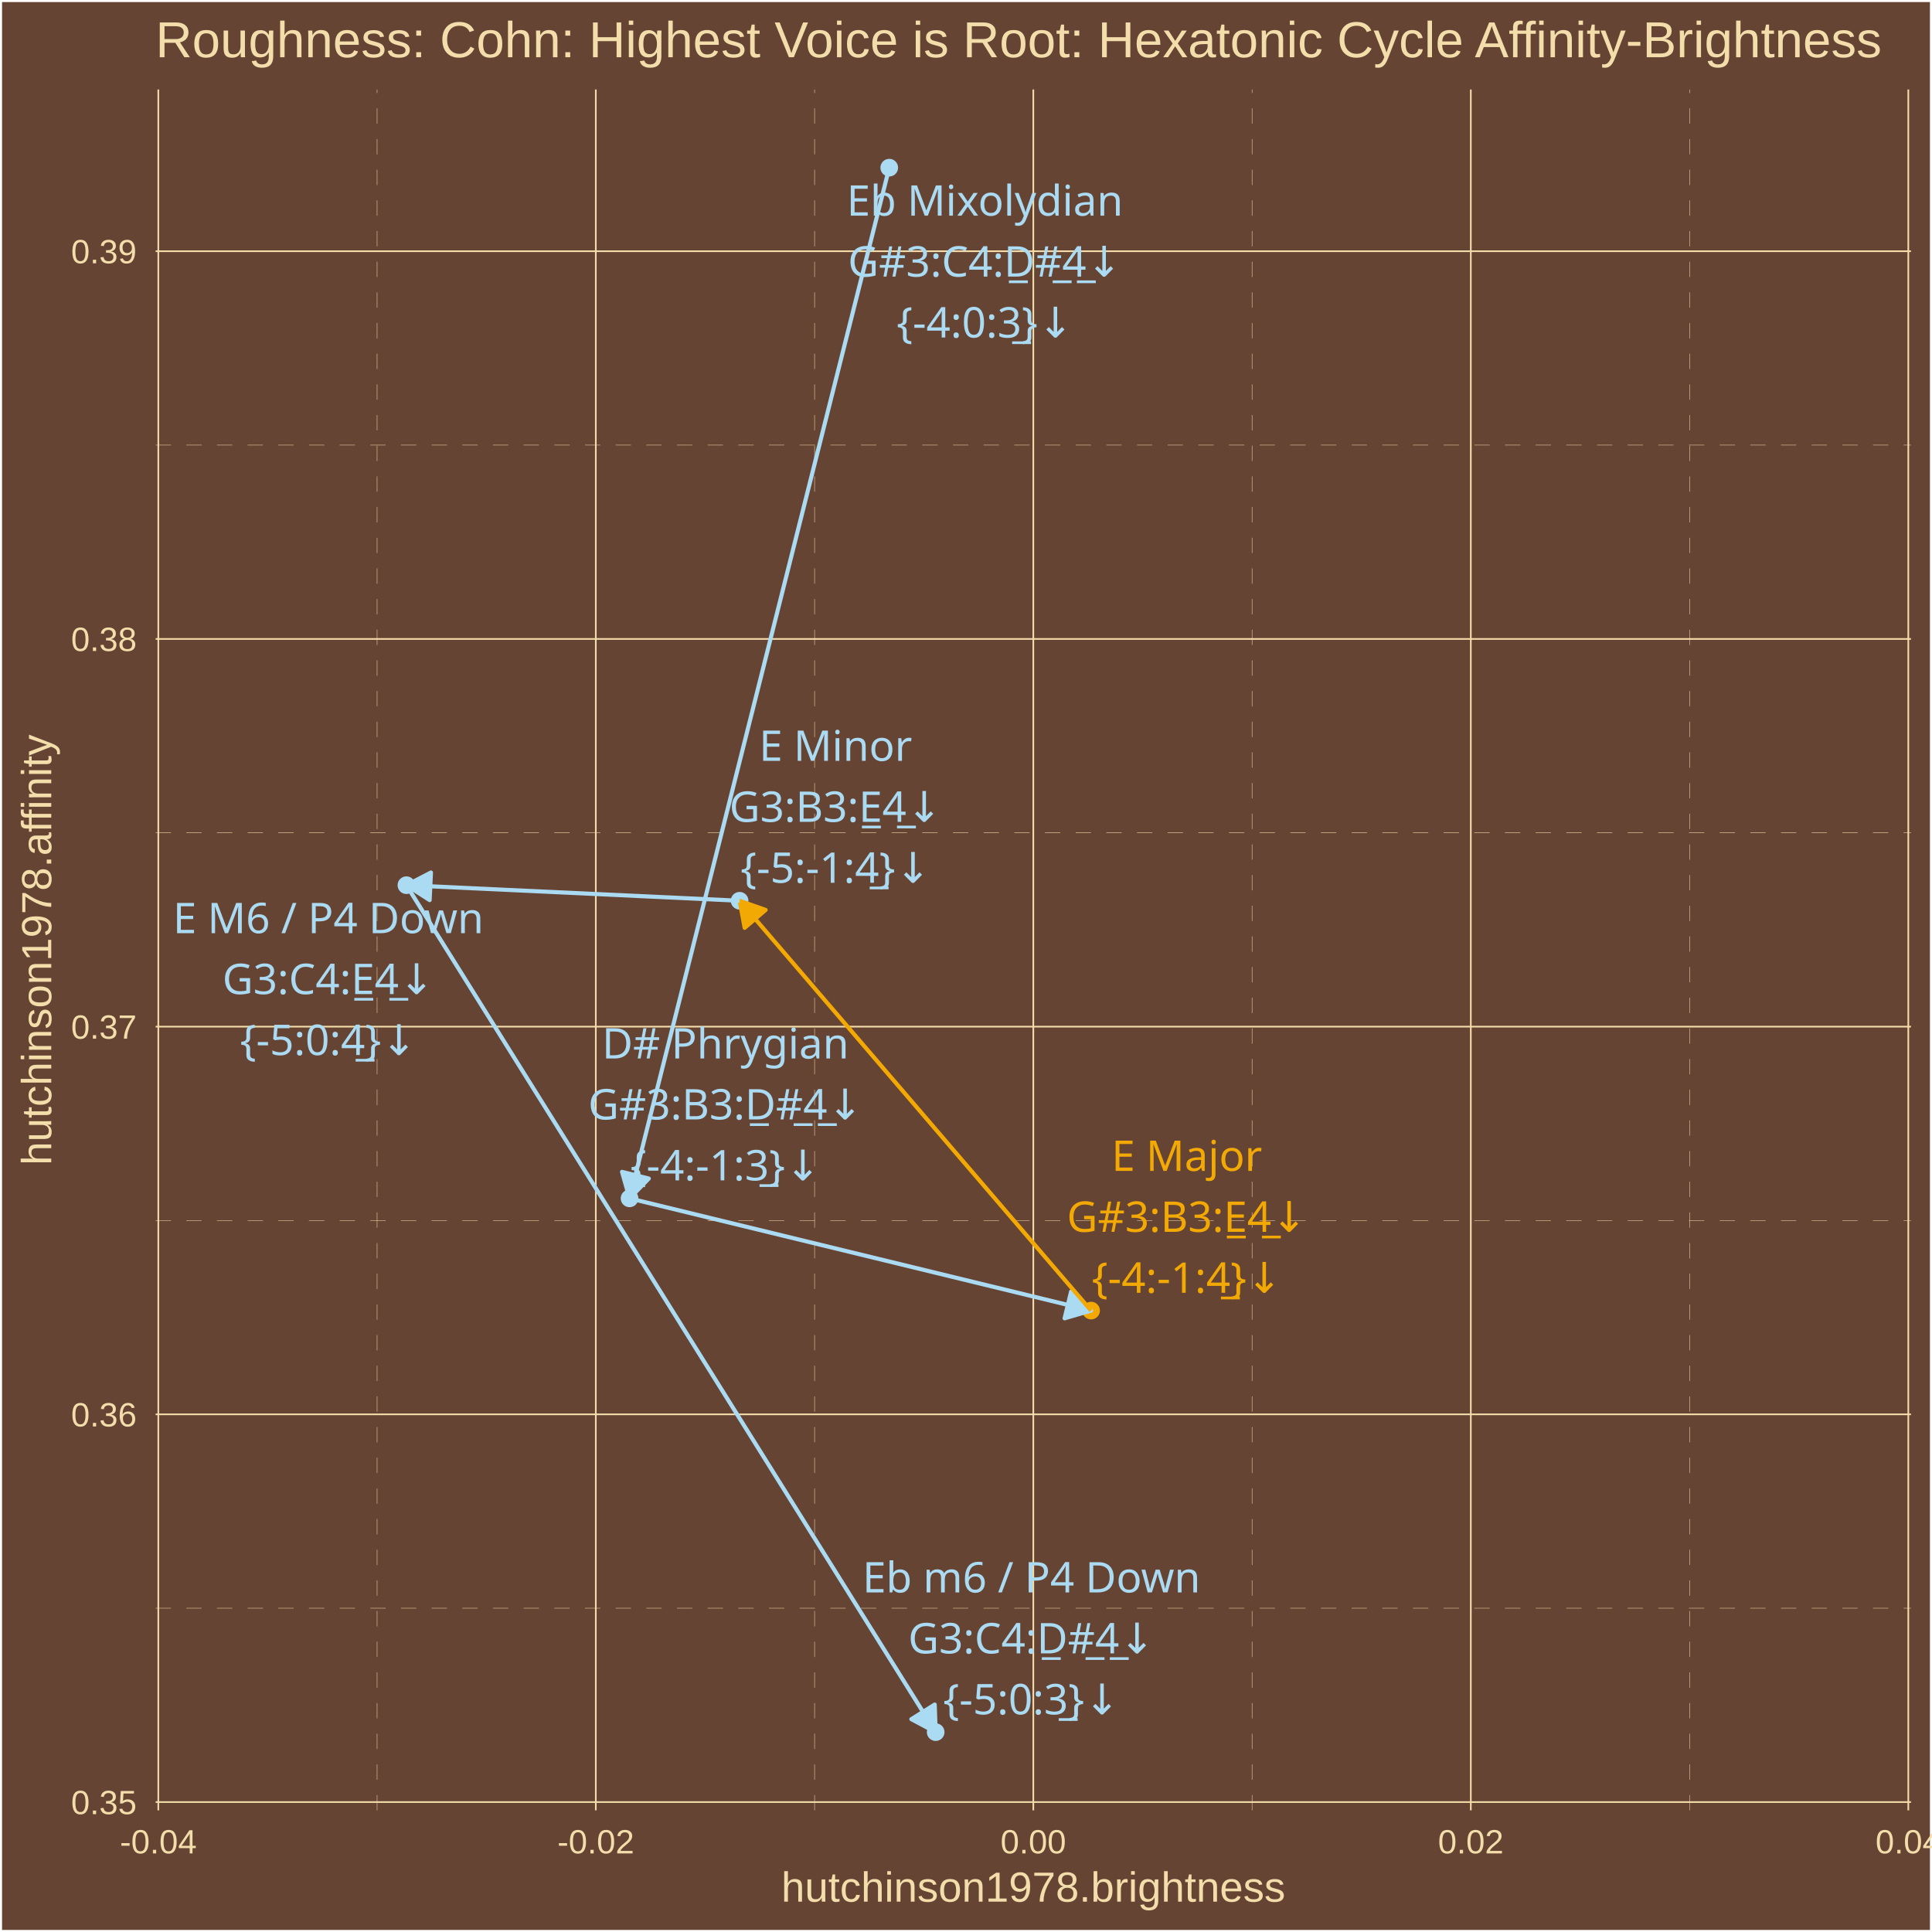
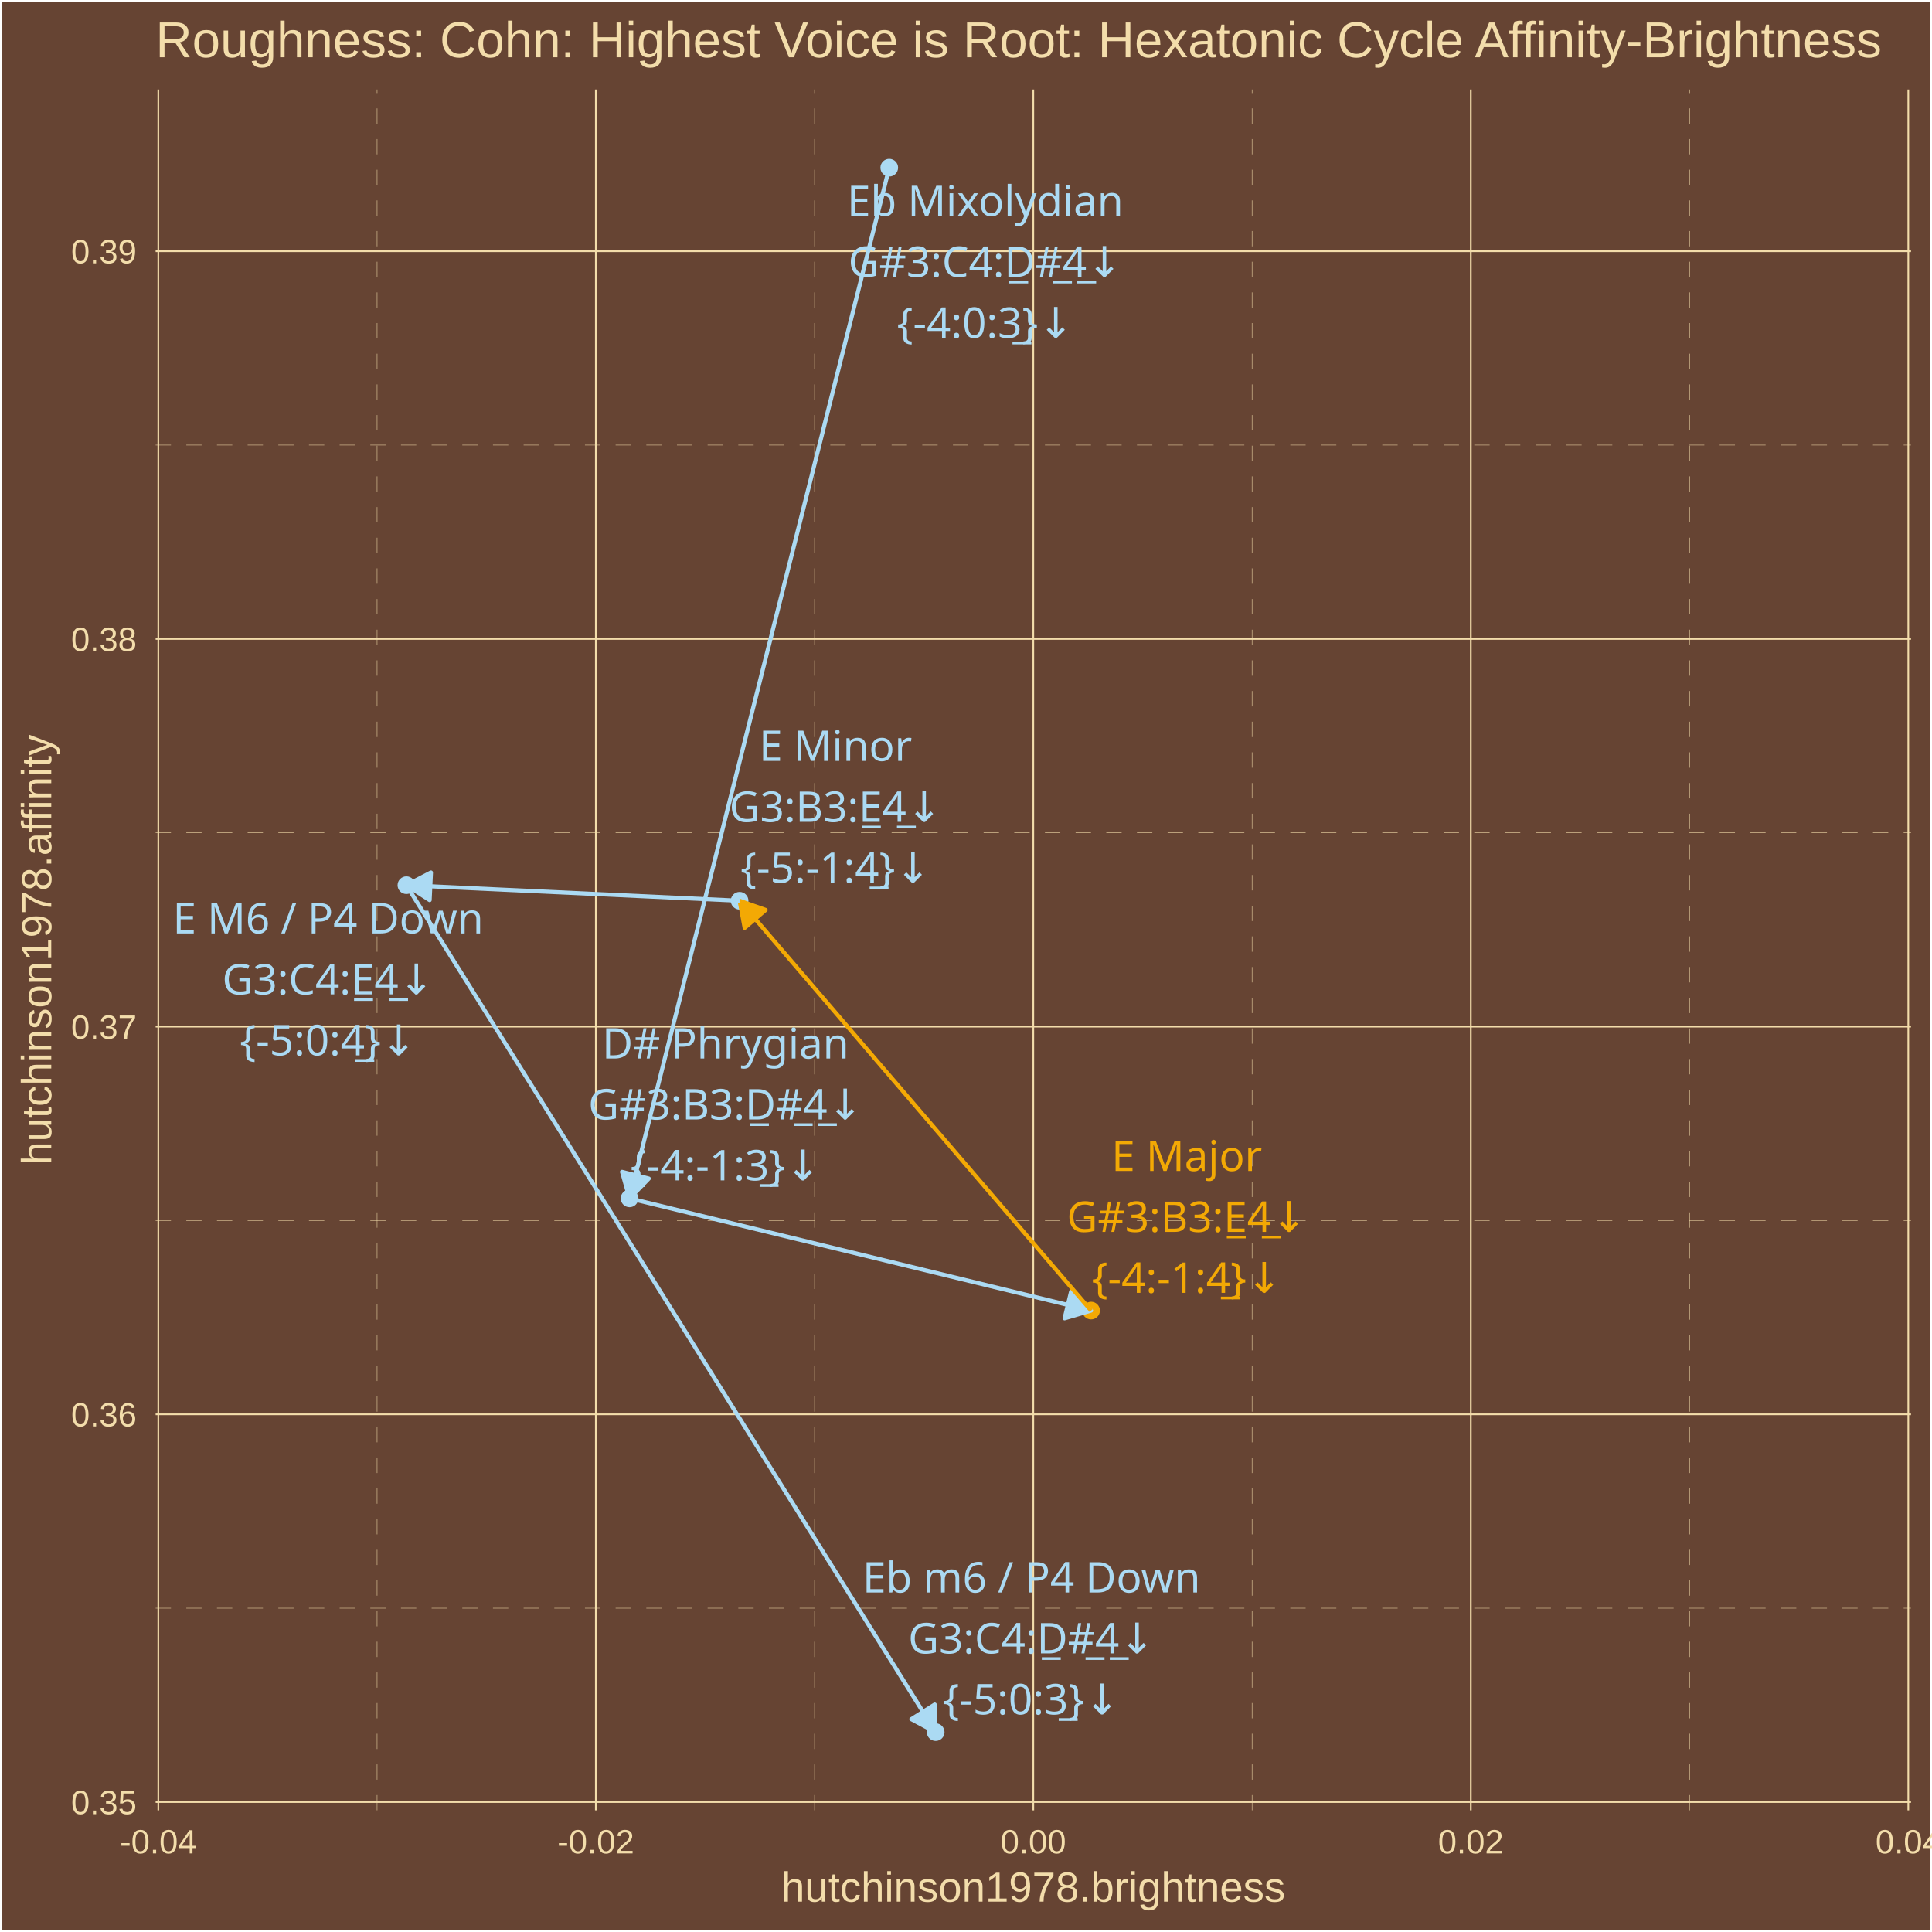
<svg xmlns="http://www.w3.org/2000/svg" class="svglite" width="504.00pt" height="504.00pt" viewBox="0 0 504.00 504.00">
  <defs>
    <style type="text/css">
    .svglite line, .svglite polyline, .svglite polygon, .svglite path, .svglite rect, .svglite circle {
      fill: none;
      stroke: #000000;
      stroke-linecap: round;
      stroke-linejoin: round;
      stroke-miterlimit: 10.00;
    }
    .svglite text {
      white-space: pre;
    }
  </style>
  </defs>
  <rect width="100%" height="100%" style="stroke: none; fill: #664433;" />
  <defs>
    <clipPath id="cpMC4wMHw1MDQuMDB8MC4wMHw1MDQuMDA=">
      <rect x="0.00" y="0.00" width="504.00" height="504.00" />
    </clipPath>
  </defs>
  <g clip-path="url(#cpMC4wMHw1MDQuMDB8MC4wMHw1MDQuMDA=)">
    <rect x="0.00" y="-0" width="504.00" height="504.00" style="stroke-width: 1.07; stroke: #FFFFFF; fill: #664433;" />
  </g>
  <defs>
    <clipPath id="cpNDAuNjB8NDk4LjUyfDIzLjM0fDQ3Mi4yNw==">
      <rect x="40.60" y="23.34" width="457.92" height="448.93" />
    </clipPath>
  </defs>
  <g clip-path="url(#cpNDAuNjB8NDk4LjUyfDIzLjM0fDQ3Mi4yNw==)">
    <rect x="40.60" y="23.34" width="457.92" height="448.93" style="stroke-width: 1.07; stroke: none; fill: #664433;" />
    <polyline points="40.60,419.53 498.52,419.53 " style="stroke-width: 0.11; stroke: #F3DDAB; stroke-dasharray: 4.00,4.00; stroke-linecap: butt;" />
    <polyline points="40.60,318.39 498.52,318.39 " style="stroke-width: 0.11; stroke: #F3DDAB; stroke-dasharray: 4.00,4.00; stroke-linecap: butt;" />
    <polyline points="40.60,217.25 498.52,217.25 " style="stroke-width: 0.11; stroke: #F3DDAB; stroke-dasharray: 4.00,4.00; stroke-linecap: butt;" />
    <polyline points="40.60,116.11 498.52,116.11 " style="stroke-width: 0.11; stroke: #F3DDAB; stroke-dasharray: 4.00,4.00; stroke-linecap: butt;" />
    <polyline points="98.37,472.27 98.37,23.34 " style="stroke-width: 0.11; stroke: #F3DDAB; stroke-dasharray: 4.00,4.00; stroke-linecap: butt;" />
    <polyline points="212.50,472.27 212.50,23.34 " style="stroke-width: 0.11; stroke: #F3DDAB; stroke-dasharray: 4.00,4.00; stroke-linecap: butt;" />
    <polyline points="326.63,472.27 326.63,23.34 " style="stroke-width: 0.11; stroke: #F3DDAB; stroke-dasharray: 4.00,4.00; stroke-linecap: butt;" />
    <polyline points="440.76,472.27 440.76,23.34 " style="stroke-width: 0.11; stroke: #F3DDAB; stroke-dasharray: 4.00,4.00; stroke-linecap: butt;" />
    <polyline points="40.60,470.10 498.52,470.10 " style="stroke-width: 0.43; stroke: #F3DDAB; stroke-linecap: butt;" />
    <polyline points="40.60,368.96 498.52,368.96 " style="stroke-width: 0.43; stroke: #F3DDAB; stroke-linecap: butt;" />
    <polyline points="40.60,267.82 498.52,267.82 " style="stroke-width: 0.43; stroke: #F3DDAB; stroke-linecap: butt;" />
    <polyline points="40.60,166.68 498.52,166.68 " style="stroke-width: 0.43; stroke: #F3DDAB; stroke-linecap: butt;" />
    <polyline points="40.60,65.53 498.52,65.53 " style="stroke-width: 0.43; stroke: #F3DDAB; stroke-linecap: butt;" />
    <polyline points="41.30,472.27 41.30,23.34 " style="stroke-width: 0.43; stroke: #F3DDAB; stroke-linecap: butt;" />
    <polyline points="155.43,472.27 155.43,23.34 " style="stroke-width: 0.43; stroke: #F3DDAB; stroke-linecap: butt;" />
    <polyline points="269.56,472.27 269.56,23.34 " style="stroke-width: 0.43; stroke: #F3DDAB; stroke-linecap: butt;" />
    <polyline points="383.69,472.27 383.69,23.34 " style="stroke-width: 0.43; stroke: #F3DDAB; stroke-linecap: butt;" />
    <polyline points="497.82,472.27 497.82,23.34 " style="stroke-width: 0.43; stroke: #F3DDAB; stroke-linecap: butt;" />
    <circle cx="231.98" cy="43.74" r="1.95" style="stroke-width: 0.71; stroke: #ABDAF3; fill: #ABDAF3;" />
    <circle cx="164.23" cy="312.62" r="1.95" style="stroke-width: 0.71; stroke: #ABDAF3; fill: #ABDAF3;" />
    <circle cx="284.63" cy="341.89" r="1.95" style="stroke-width: 0.71; stroke: #F3A904; fill: #F3A904;" />
    <circle cx="192.94" cy="234.98" r="1.95" style="stroke-width: 0.71; stroke: #ABDAF3; fill: #ABDAF3;" />
    <circle cx="106.02" cy="230.92" r="1.95" style="stroke-width: 0.71; stroke: #ABDAF3; fill: #ABDAF3;" />
    <circle cx="244.09" cy="451.86" r="1.95" style="stroke-width: 0.71; stroke: #ABDAF3; fill: #ABDAF3;" />
    <line x1="231.98" y1="43.74" x2="164.23" y2="312.62" style="stroke-width: 1.07; stroke: #ABDAF3; stroke-linecap: butt;" />
    <polygon points="162.27,305.70 164.23,312.62 169.25,307.45 " style="stroke-width: 1.07; stroke: #ABDAF3; stroke-linecap: butt; fill: #ABDAF3;" />
    <line x1="164.23" y1="312.62" x2="284.63" y2="341.89" style="stroke-width: 1.07; stroke: #ABDAF3; stroke-linecap: butt;" />
    <polygon points="277.72,343.91 284.63,341.89 279.42,336.92 " style="stroke-width: 1.07; stroke: #ABDAF3; stroke-linecap: butt; fill: #ABDAF3;" />
    <line x1="284.63" y1="341.89" x2="192.94" y2="234.98" style="stroke-width: 1.07; stroke: #F3A904; stroke-linecap: butt;" />
    <polygon points="199.73,237.37 192.94,234.98 194.26,242.05 " style="stroke-width: 1.07; stroke: #F3A904; stroke-linecap: butt; fill: #F3A904;" />
    <line x1="192.94" y1="234.98" x2="106.02" y2="230.92" style="stroke-width: 1.07; stroke: #ABDAF3; stroke-linecap: butt;" />
    <polygon points="112.42,227.61 106.02,230.92 112.08,234.81 " style="stroke-width: 1.07; stroke: #ABDAF3; stroke-linecap: butt; fill: #ABDAF3;" />
    <line x1="106.02" y1="230.92" x2="244.09" y2="451.86" style="stroke-width: 1.07; stroke: #ABDAF3; stroke-linecap: butt;" />
    <polygon points="237.74,448.48 244.09,451.86 243.84,444.66 " style="stroke-width: 1.07; stroke: #ABDAF3; stroke-linecap: butt; fill: #ABDAF3;" />
-     <text x="256.92" y="56.26" text-anchor="middle" style="font-size: 11.04px;fill: #ABDAF3; font-family: &quot;Arial Unicode MS&quot;;" textLength="68.66px" lengthAdjust="spacingAndGlyphs">Eb Mixolydian</text>
-     <text x="256.92" y="72.16" text-anchor="middle" style="font-size: 11.04px;fill: #ABDAF3; font-family: &quot;Arial Unicode MS&quot;;" textLength="69.18px" lengthAdjust="spacingAndGlyphs">G#3:C4:D̲#̲4̲↓</text>
-     <text x="256.92" y="88.05" text-anchor="middle" style="font-size: 11.04px;fill: #ABDAF3; font-family: &quot;Arial Unicode MS&quot;;" textLength="43.44px" lengthAdjust="spacingAndGlyphs">{-4:0:3̲}↓</text>
-     <text x="189.25" y="276.13" text-anchor="middle" style="font-size: 11.04px;fill: #ABDAF3; font-family: &quot;Arial Unicode MS&quot;;" textLength="60.70px" lengthAdjust="spacingAndGlyphs">D# Phrygian</text>
-     <text x="189.25" y="292.03" text-anchor="middle" style="font-size: 11.04px;fill: #ABDAF3; font-family: &quot;Arial Unicode MS&quot;;" textLength="68.57px" lengthAdjust="spacingAndGlyphs">G#3:B3:D̲#̲4̲↓</text>
-     <text x="189.25" y="307.93" text-anchor="middle" style="font-size: 11.04px;fill: #ABDAF3; font-family: &quot;Arial Unicode MS&quot;;" textLength="47.12px" lengthAdjust="spacingAndGlyphs">{-4:-1:3̲}↓</text>
-     <text x="309.61" y="305.45" text-anchor="middle" style="font-size: 11.04px;fill: #F3A904; font-family: &quot;Arial Unicode MS&quot;;" textLength="41.07px" lengthAdjust="spacingAndGlyphs">E  Major</text>
-     <text x="309.61" y="321.35" text-anchor="middle" style="font-size: 11.04px;fill: #F3A904; font-family: &quot;Arial Unicode MS&quot;;" textLength="61.83px" lengthAdjust="spacingAndGlyphs">G#3:B3:E̲4̲↓</text>
-     <text x="309.61" y="337.25" text-anchor="middle" style="font-size: 11.04px;fill: #F3A904; font-family: &quot;Arial Unicode MS&quot;;" textLength="47.12px" lengthAdjust="spacingAndGlyphs">{-4:-1:4̲}↓</text>
-     <text x="217.98" y="198.49" text-anchor="middle" style="font-size: 11.04px;fill: #ABDAF3; font-family: &quot;Arial Unicode MS&quot;;" textLength="41.07px" lengthAdjust="spacingAndGlyphs">E  Minor</text>
-     <text x="217.98" y="214.39" text-anchor="middle" style="font-size: 11.04px;fill: #ABDAF3; font-family: &quot;Arial Unicode MS&quot;;" textLength="55.70px" lengthAdjust="spacingAndGlyphs">G3:B3:E̲4̲↓</text>
-     <text x="217.98" y="230.29" text-anchor="middle" style="font-size: 11.04px;fill: #ABDAF3; font-family: &quot;Arial Unicode MS&quot;;" textLength="47.12px" lengthAdjust="spacingAndGlyphs">{-5:-1:4̲}↓</text>
-     <text x="85.65" y="243.44" text-anchor="middle" style="font-size: 11.04px;fill: #ABDAF3; font-family: &quot;Arial Unicode MS&quot;;" textLength="82.77px" lengthAdjust="spacingAndGlyphs">E  M6 / P4 Down</text>
-     <text x="85.65" y="259.33" text-anchor="middle" style="font-size: 11.04px;fill: #ABDAF3; font-family: &quot;Arial Unicode MS&quot;;" textLength="56.30px" lengthAdjust="spacingAndGlyphs">G3:C4:E̲4̲↓</text>
-     <text x="85.65" y="275.23" text-anchor="middle" style="font-size: 11.04px;fill: #ABDAF3; font-family: &quot;Arial Unicode MS&quot;;" textLength="43.44px" lengthAdjust="spacingAndGlyphs">{-5:0:4̲}↓</text>
-     <text x="269.07" y="415.42" text-anchor="middle" style="font-size: 11.04px;fill: #ABDAF3; font-family: &quot;Arial Unicode MS&quot;;" textLength="85.84px" lengthAdjust="spacingAndGlyphs">Eb m6 / P4 Down</text>
+     <text x="257.01" y="56.34" text-anchor="middle" style="font-size: 11.04px;fill: #ABDAF3; font-family: &quot;Arial Unicode MS&quot;;" textLength="68.66px" lengthAdjust="spacingAndGlyphs">Eb Mixolydian</text>
+     <text x="257.01" y="72.23" text-anchor="middle" style="font-size: 11.04px;fill: #ABDAF3; font-family: &quot;Arial Unicode MS&quot;;" textLength="69.18px" lengthAdjust="spacingAndGlyphs">G#3:C4:D̲#̲4̲↓</text>
+     <text x="257.01" y="88.13" text-anchor="middle" style="font-size: 11.04px;fill: #ABDAF3; font-family: &quot;Arial Unicode MS&quot;;" textLength="43.44px" lengthAdjust="spacingAndGlyphs">{-4:0:3̲}↓</text>
+     <text x="189.27" y="276.13" text-anchor="middle" style="font-size: 11.04px;fill: #ABDAF3; font-family: &quot;Arial Unicode MS&quot;;" textLength="60.70px" lengthAdjust="spacingAndGlyphs">D# Phrygian</text>
+     <text x="189.27" y="292.03" text-anchor="middle" style="font-size: 11.04px;fill: #ABDAF3; font-family: &quot;Arial Unicode MS&quot;;" textLength="68.57px" lengthAdjust="spacingAndGlyphs">G#3:B3:D̲#̲4̲↓</text>
+     <text x="189.27" y="307.92" text-anchor="middle" style="font-size: 11.04px;fill: #ABDAF3; font-family: &quot;Arial Unicode MS&quot;;" textLength="47.12px" lengthAdjust="spacingAndGlyphs">{-4:-1:3̲}↓</text>
+     <text x="309.60" y="305.47" text-anchor="middle" style="font-size: 11.04px;fill: #F3A904; font-family: &quot;Arial Unicode MS&quot;;" textLength="41.07px" lengthAdjust="spacingAndGlyphs">E  Major</text>
+     <text x="309.60" y="321.36" text-anchor="middle" style="font-size: 11.04px;fill: #F3A904; font-family: &quot;Arial Unicode MS&quot;;" textLength="61.83px" lengthAdjust="spacingAndGlyphs">G#3:B3:E̲4̲↓</text>
+     <text x="309.60" y="337.26" text-anchor="middle" style="font-size: 11.04px;fill: #F3A904; font-family: &quot;Arial Unicode MS&quot;;" textLength="47.12px" lengthAdjust="spacingAndGlyphs">{-4:-1:4̲}↓</text>
+     <text x="217.97" y="198.50" text-anchor="middle" style="font-size: 11.04px;fill: #ABDAF3; font-family: &quot;Arial Unicode MS&quot;;" textLength="41.07px" lengthAdjust="spacingAndGlyphs">E  Minor</text>
+     <text x="217.97" y="214.40" text-anchor="middle" style="font-size: 11.04px;fill: #ABDAF3; font-family: &quot;Arial Unicode MS&quot;;" textLength="55.70px" lengthAdjust="spacingAndGlyphs">G3:B3:E̲4̲↓</text>
+     <text x="217.97" y="230.29" text-anchor="middle" style="font-size: 11.04px;fill: #ABDAF3; font-family: &quot;Arial Unicode MS&quot;;" textLength="47.12px" lengthAdjust="spacingAndGlyphs">{-5:-1:4̲}↓</text>
+     <text x="85.59" y="243.50" text-anchor="middle" style="font-size: 11.04px;fill: #ABDAF3; font-family: &quot;Arial Unicode MS&quot;;" textLength="82.77px" lengthAdjust="spacingAndGlyphs">E  M6 / P4 Down</text>
+     <text x="85.59" y="259.40" text-anchor="middle" style="font-size: 11.04px;fill: #ABDAF3; font-family: &quot;Arial Unicode MS&quot;;" textLength="56.30px" lengthAdjust="spacingAndGlyphs">G3:C4:E̲4̲↓</text>
+     <text x="85.59" y="275.30" text-anchor="middle" style="font-size: 11.04px;fill: #ABDAF3; font-family: &quot;Arial Unicode MS&quot;;" textLength="43.44px" lengthAdjust="spacingAndGlyphs">{-5:0:4̲}↓</text>
+     <text x="269.07" y="415.43" text-anchor="middle" style="font-size: 11.04px;fill: #ABDAF3; font-family: &quot;Arial Unicode MS&quot;;" textLength="85.84px" lengthAdjust="spacingAndGlyphs">Eb m6 / P4 Down</text>
    <text x="269.07" y="431.32" text-anchor="middle" style="font-size: 11.04px;fill: #ABDAF3; font-family: &quot;Arial Unicode MS&quot;;" textLength="63.04px" lengthAdjust="spacingAndGlyphs">G3:C4:D̲#̲4̲↓</text>
    <text x="269.07" y="447.22" text-anchor="middle" style="font-size: 11.04px;fill: #ABDAF3; font-family: &quot;Arial Unicode MS&quot;;" textLength="43.44px" lengthAdjust="spacingAndGlyphs">{-5:0:3̲}↓</text>
  </g>
  <g clip-path="url(#cpMC4wMHw1MDQuMDB8MC4wMHw1MDQuMDA=)">
    <text x="35.67" y="473.26" text-anchor="end" style="font-size: 8.80px;fill: #F3DDAB; font-family: &quot;Arial&quot;;" textLength="17.13px" lengthAdjust="spacingAndGlyphs">0.35</text>
    <text x="35.67" y="372.12" text-anchor="end" style="font-size: 8.80px;fill: #F3DDAB; font-family: &quot;Arial&quot;;" textLength="17.13px" lengthAdjust="spacingAndGlyphs">0.36</text>
    <text x="35.67" y="270.97" text-anchor="end" style="font-size: 8.80px;fill: #F3DDAB; font-family: &quot;Arial&quot;;" textLength="17.13px" lengthAdjust="spacingAndGlyphs">0.37</text>
    <text x="35.67" y="169.83" text-anchor="end" style="font-size: 8.80px;fill: #F3DDAB; font-family: &quot;Arial&quot;;" textLength="17.13px" lengthAdjust="spacingAndGlyphs">0.38</text>
    <text x="35.67" y="68.69" text-anchor="end" style="font-size: 8.80px;fill: #F3DDAB; font-family: &quot;Arial&quot;;" textLength="17.13px" lengthAdjust="spacingAndGlyphs">0.39</text>
    <text x="41.30" y="483.50" text-anchor="middle" style="font-size: 8.80px;fill: #F3DDAB; font-family: &quot;Arial&quot;;" textLength="20.06px" lengthAdjust="spacingAndGlyphs">-0.04</text>
    <text x="155.43" y="483.50" text-anchor="middle" style="font-size: 8.80px;fill: #F3DDAB; font-family: &quot;Arial&quot;;" textLength="20.06px" lengthAdjust="spacingAndGlyphs">-0.02</text>
    <text x="269.56" y="483.50" text-anchor="middle" style="font-size: 8.80px;fill: #F3DDAB; font-family: &quot;Arial&quot;;" textLength="17.13px" lengthAdjust="spacingAndGlyphs">0.00</text>
    <text x="383.69" y="483.50" text-anchor="middle" style="font-size: 8.80px;fill: #F3DDAB; font-family: &quot;Arial&quot;;" textLength="17.13px" lengthAdjust="spacingAndGlyphs">0.02</text>
    <text x="497.82" y="483.50" text-anchor="middle" style="font-size: 8.80px;fill: #F3DDAB; font-family: &quot;Arial&quot;;" textLength="17.13px" lengthAdjust="spacingAndGlyphs">0.04</text>
    <text x="269.56" y="496.09" text-anchor="middle" style="font-size: 11.00px;fill: #F3DDAB; font-family: &quot;Arial&quot;;" textLength="131.51px" lengthAdjust="spacingAndGlyphs">hutchinson1978.brightness</text>
    <text transform="translate(13.37,247.80) rotate(-90)" text-anchor="middle" style="font-size: 11.00px;fill: #F3DDAB; font-family: &quot;Arial&quot;;" textLength="112.53px" lengthAdjust="spacingAndGlyphs">hutchinson1978.affinity</text>
    <text x="40.60" y="14.94" style="font-size: 13.20px;fill: #F3DDAB; font-family: &quot;Arial&quot;;" textLength="451.64px" lengthAdjust="spacingAndGlyphs">Roughness: Cohn: Highest Voice is Root: Hexatonic Cycle Affinity-Brightness</text>
  </g>
</svg>
